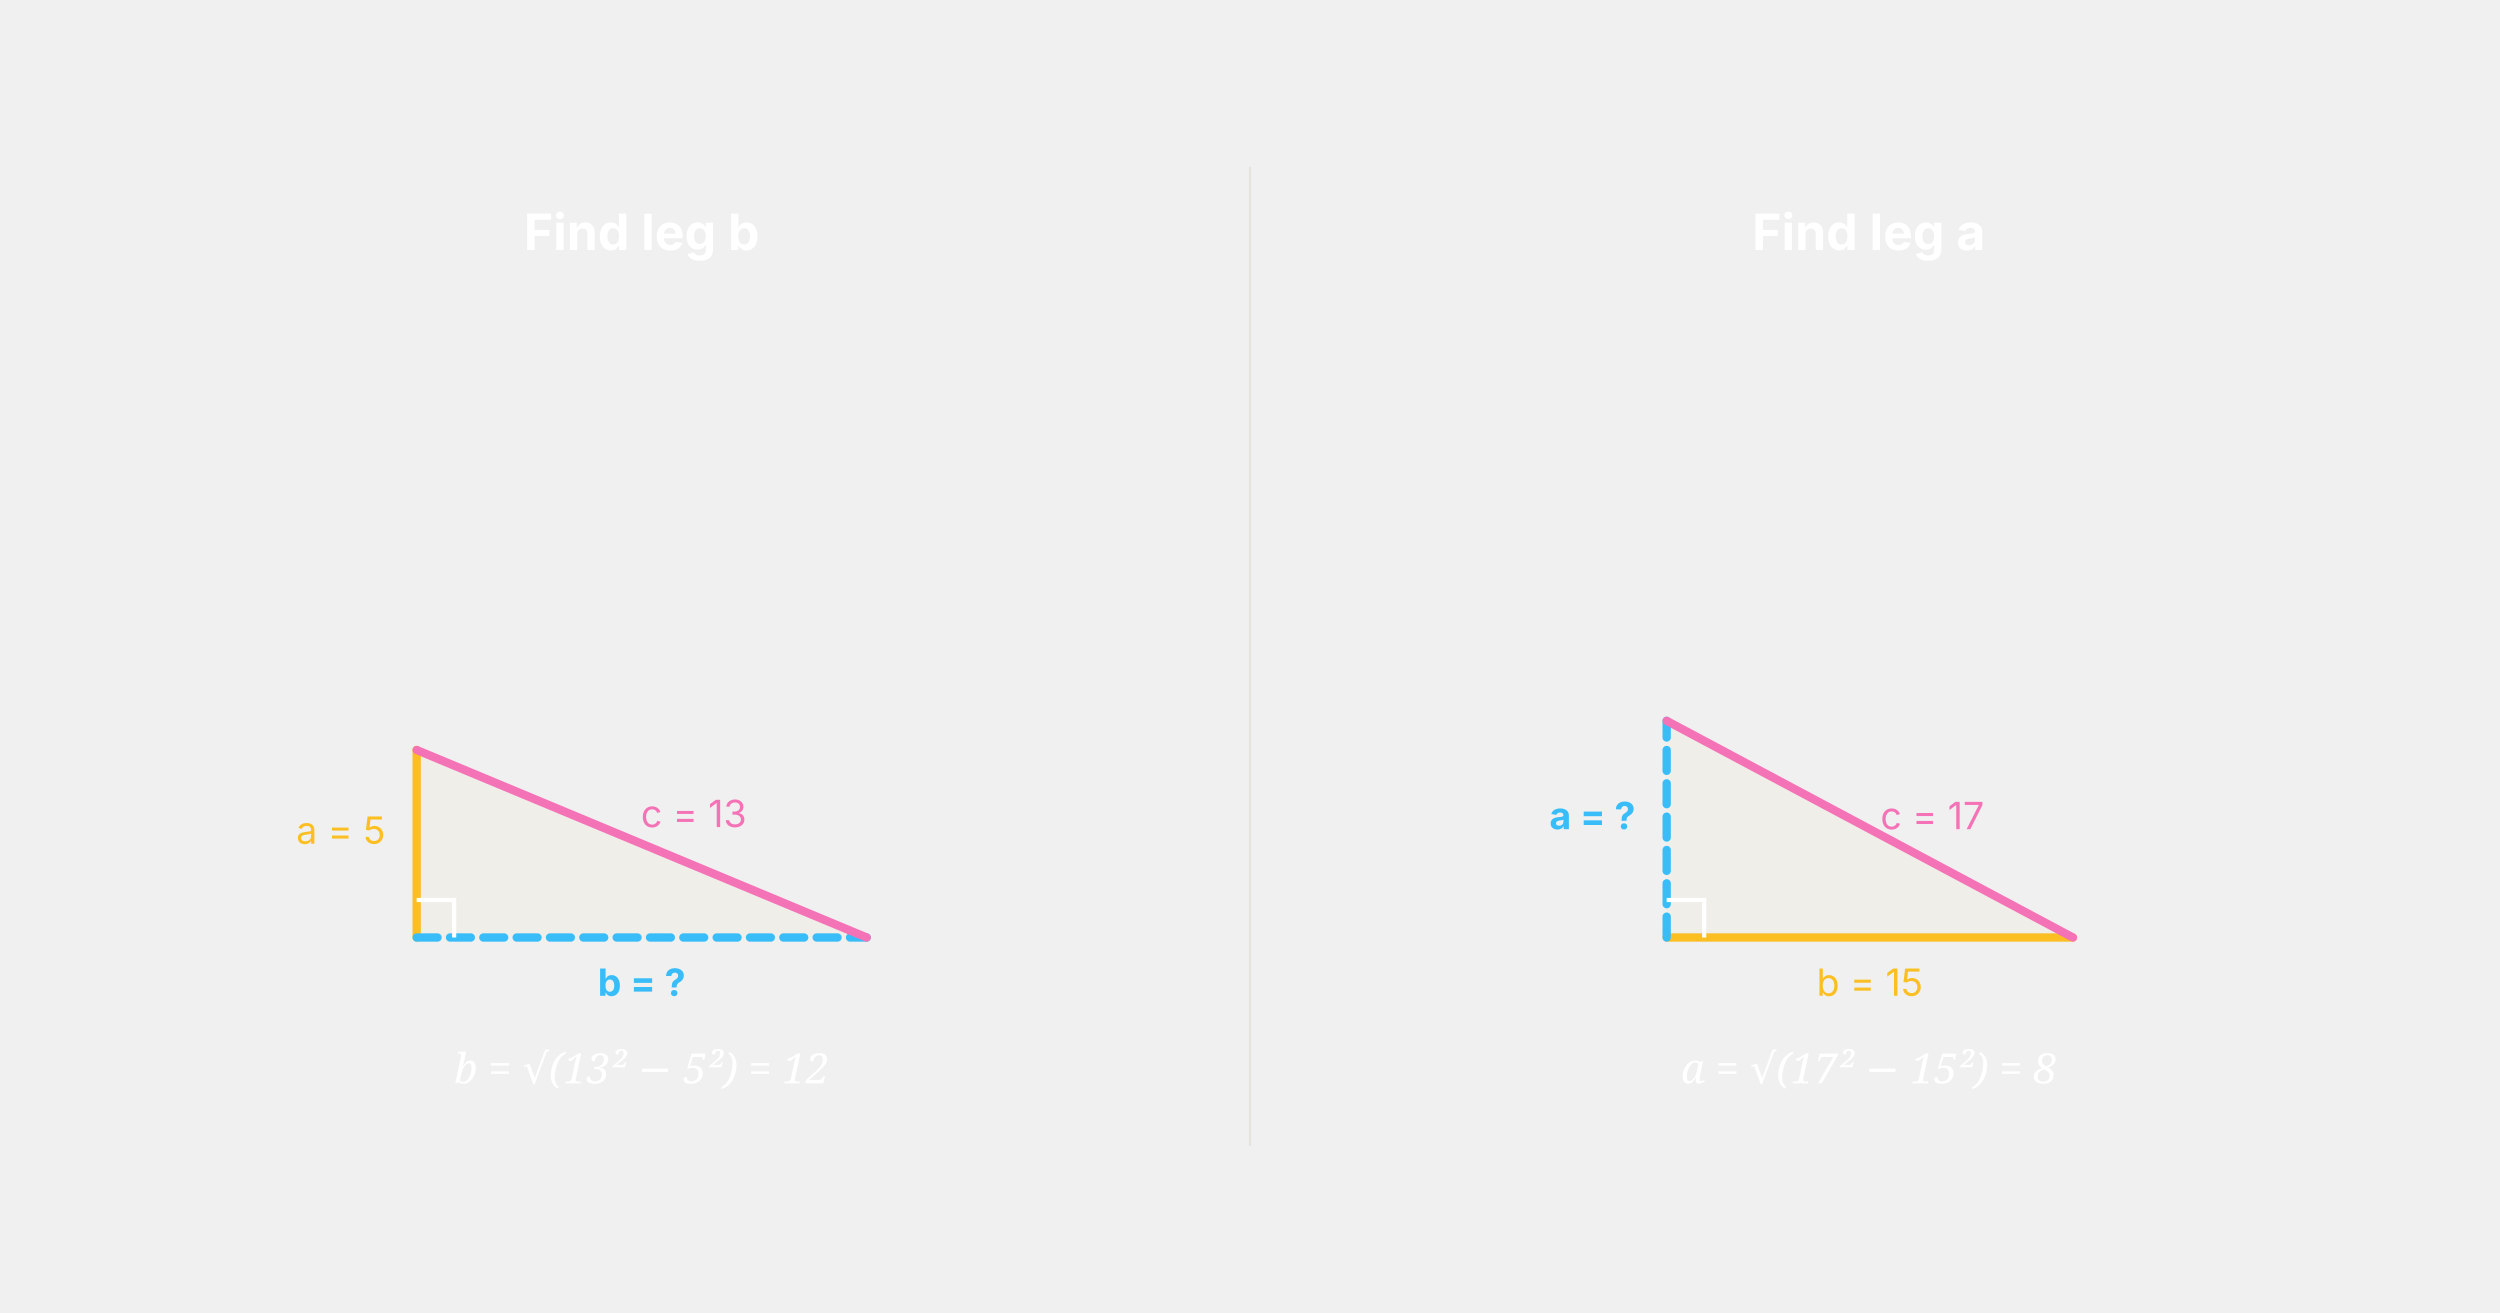
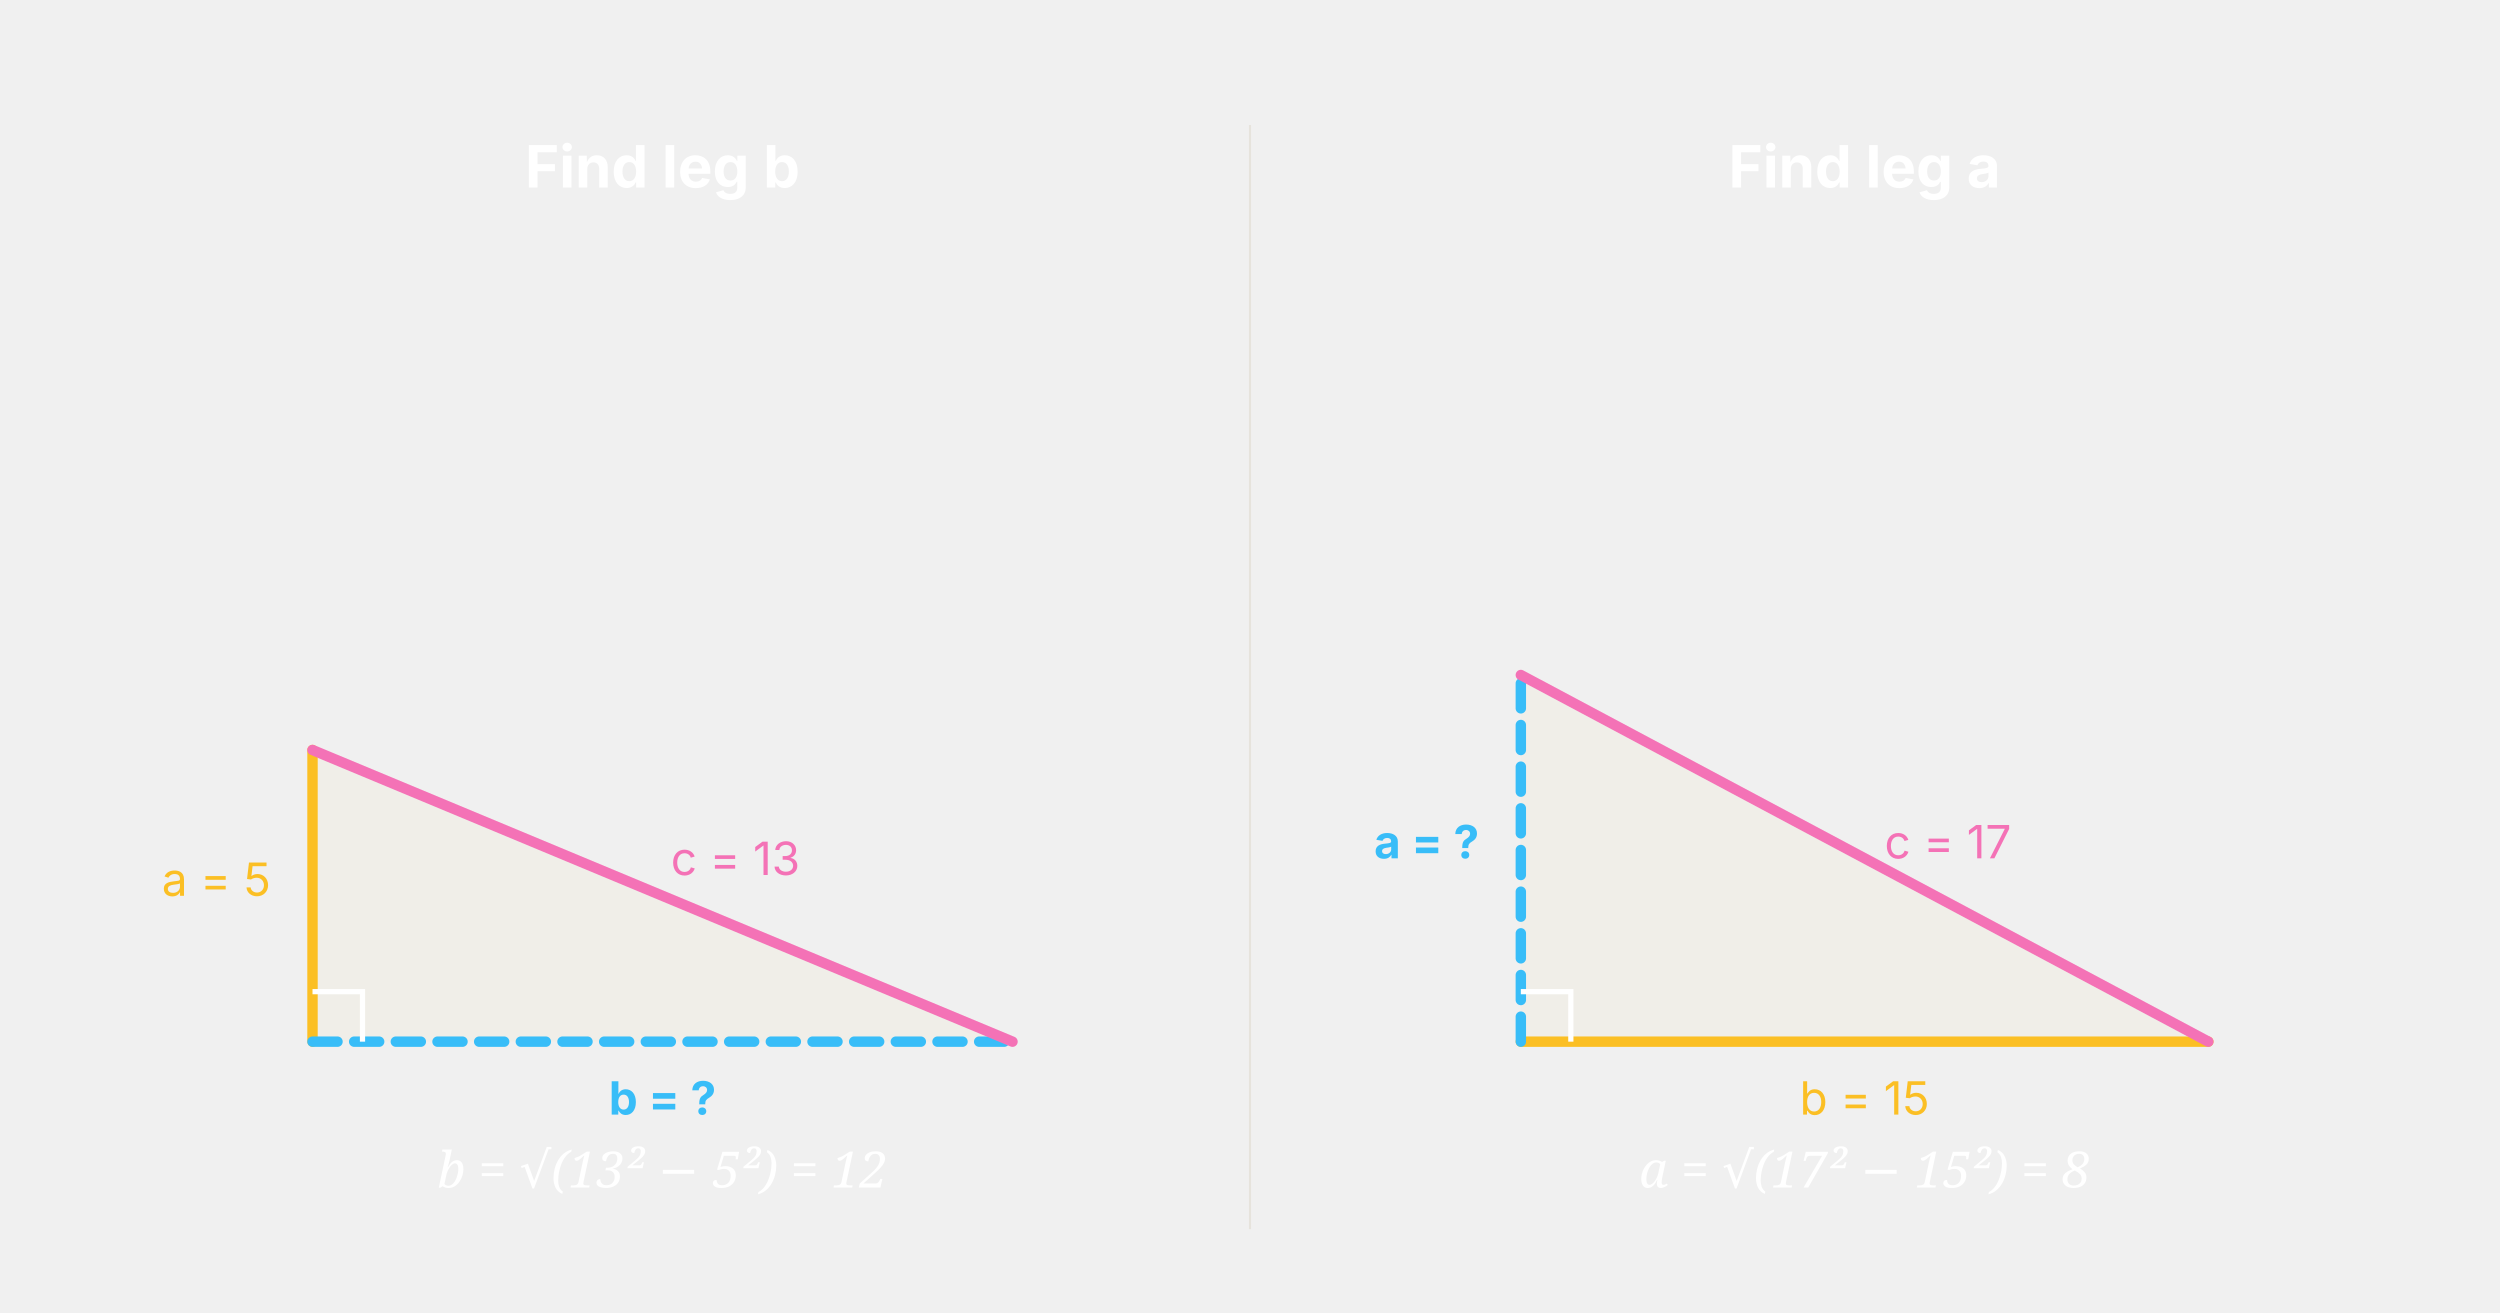
<svg xmlns="http://www.w3.org/2000/svg" width="1200" height="630" viewBox="0 0 1200 630">
-   <text x="308" y="120" font-family="system-ui, -apple-system, 'Segoe UI', sans-serif" font-size="24" fill="#ffffff" text-anchor="middle" font-weight="bold">Find leg b</text>
-   <polygon points="200,450 200,360 416,450" fill="rgba(241,201,125,0.07)" />
-   <line x1="200" y1="450" x2="200" y2="360" stroke="#fbbf24" stroke-width="4" stroke-linecap="round" />
-   <line x1="200" y1="450" x2="416" y2="450" stroke="#38bdf8" stroke-width="4" stroke-linecap="round" stroke-dasharray="10 6" />
-   <line x1="200" y1="360" x2="416" y2="450" stroke="#f472b6" stroke-width="4" stroke-linecap="round" />
-   <polyline points="200,432 218,432 218,450" stroke="#ffffff" stroke-width="2" fill="none" />
-   <text x="185" y="405.0" font-family="system-ui, -apple-system, 'Segoe UI', sans-serif" font-size="18" fill="#fbbf24" text-anchor="end">a = 5</text>
-   <text x="308.0" y="478" font-family="system-ui, -apple-system, 'Segoe UI', sans-serif" font-size="18" fill="#38bdf8" text-anchor="middle" font-weight="bold">b = ?</text>
-   <text x="333.0" y="397.0" font-family="system-ui, -apple-system, 'Segoe UI', sans-serif" font-size="18" fill="#f472b6" text-anchor="middle">c = 13</text>
-   <text x="308" y="520" font-family="Noto Serif, Georgia, serif" font-size="20" fill="#ffffff" text-anchor="middle" font-style="italic">b = √(13² − 5²) = 12</text>
-   <line x1="600" y1="80" x2="600" y2="550" stroke="#d0c5af" stroke-width="1" opacity="0.3" />
-   <text x="897" y="120" font-family="system-ui, -apple-system, 'Segoe UI', sans-serif" font-size="24" fill="#ffffff" text-anchor="middle" font-weight="bold">Find leg a</text>
-   <polygon points="800,450 995,450 800,346" fill="rgba(241,201,125,0.07)" />
-   <line x1="800" y1="450" x2="995" y2="450" stroke="#fbbf24" stroke-width="4" stroke-linecap="round" />
-   <line x1="800" y1="450" x2="800" y2="346" stroke="#38bdf8" stroke-width="4" stroke-linecap="round" stroke-dasharray="10 6" />
-   <line x1="995" y1="450" x2="800" y2="346" stroke="#f472b6" stroke-width="4" stroke-linecap="round" />
-   <polyline points="800,432 818,432 818,450" stroke="#ffffff" stroke-width="2" fill="none" />
-   <text x="897.5" y="478" font-family="system-ui, -apple-system, 'Segoe UI', sans-serif" font-size="18" fill="#fbbf24" text-anchor="middle">b = 15</text>
-   <text x="785" y="398.0" font-family="system-ui, -apple-system, 'Segoe UI', sans-serif" font-size="18" fill="#38bdf8" text-anchor="end" font-weight="bold">a = ?</text>
-   <text x="927.5" y="398.0" font-family="system-ui, -apple-system, 'Segoe UI', sans-serif" font-size="18" fill="#f472b6" text-anchor="middle">c = 17</text>
-   <text x="897" y="520" font-family="Noto Serif, Georgia, serif" font-size="20" fill="#ffffff" text-anchor="middle" font-style="italic">a = √(17² − 15²) = 8</text>
+   <text x="318" y="90" font-family="system-ui, -apple-system, 'Segoe UI', sans-serif" font-size="28" fill="#ffffff" text-anchor="middle" font-weight="bold">Find leg b</text>
+   <polygon points="150,500 150,360 486,500" fill="rgba(241,201,125,0.07)" />
+   <line x1="150" y1="500" x2="150" y2="360" stroke="#fbbf24" stroke-width="5" stroke-linecap="round" />
+   <line x1="150" y1="500" x2="486" y2="500" stroke="#38bdf8" stroke-width="5" stroke-linecap="round" stroke-dasharray="12 8" />
+   <line x1="150" y1="360" x2="486" y2="500" stroke="#f472b6" stroke-width="5" stroke-linecap="round" />
+   <polyline points="150,476 174,476 174,500" stroke="#ffffff" stroke-width="2.5" fill="none" />
+   <text x="130" y="430.0" font-family="system-ui, -apple-system, 'Segoe UI', sans-serif" font-size="22" fill="#fbbf24" text-anchor="end">a = 5</text>
+   <text x="318.0" y="535" font-family="system-ui, -apple-system, 'Segoe UI', sans-serif" font-size="22" fill="#38bdf8" text-anchor="middle" font-weight="bold">b = ?</text>
+   <text x="353.0" y="420.0" font-family="system-ui, -apple-system, 'Segoe UI', sans-serif" font-size="22" fill="#f472b6" text-anchor="middle">c = 13</text>
+   <text x="318" y="570" font-family="Noto Serif, Georgia, serif" font-size="24" fill="#ffffff" text-anchor="middle" font-style="italic">b = √(13² − 5²) = 12</text>
+   <line x1="600" y1="60" x2="600" y2="590" stroke="#d0c5af" stroke-width="1" opacity="0.3" />
+   <text x="895" y="90" font-family="system-ui, -apple-system, 'Segoe UI', sans-serif" font-size="28" fill="#ffffff" text-anchor="middle" font-weight="bold">Find leg a</text>
+   <polygon points="730,500 1060,500 730,324" fill="rgba(241,201,125,0.07)" />
+   <line x1="730" y1="500" x2="1060" y2="500" stroke="#fbbf24" stroke-width="5" stroke-linecap="round" />
+   <line x1="730" y1="500" x2="730" y2="324" stroke="#38bdf8" stroke-width="5" stroke-linecap="round" stroke-dasharray="12 8" />
+   <line x1="1060" y1="500" x2="730" y2="324" stroke="#f472b6" stroke-width="5" stroke-linecap="round" />
+   <polyline points="730,476 754,476 754,500" stroke="#ffffff" stroke-width="2.5" fill="none" />
+   <text x="895.0" y="535" font-family="system-ui, -apple-system, 'Segoe UI', sans-serif" font-size="22" fill="#fbbf24" text-anchor="middle">b = 15</text>
+   <text x="710" y="412.0" font-family="system-ui, -apple-system, 'Segoe UI', sans-serif" font-size="22" fill="#38bdf8" text-anchor="end" font-weight="bold">a = ?</text>
+   <text x="935.0" y="412.0" font-family="system-ui, -apple-system, 'Segoe UI', sans-serif" font-size="22" fill="#f472b6" text-anchor="middle">c = 17</text>
+   <text x="895" y="570" font-family="Noto Serif, Georgia, serif" font-size="24" fill="#ffffff" text-anchor="middle" font-style="italic">a = √(17² − 15²) = 8</text>
</svg>
